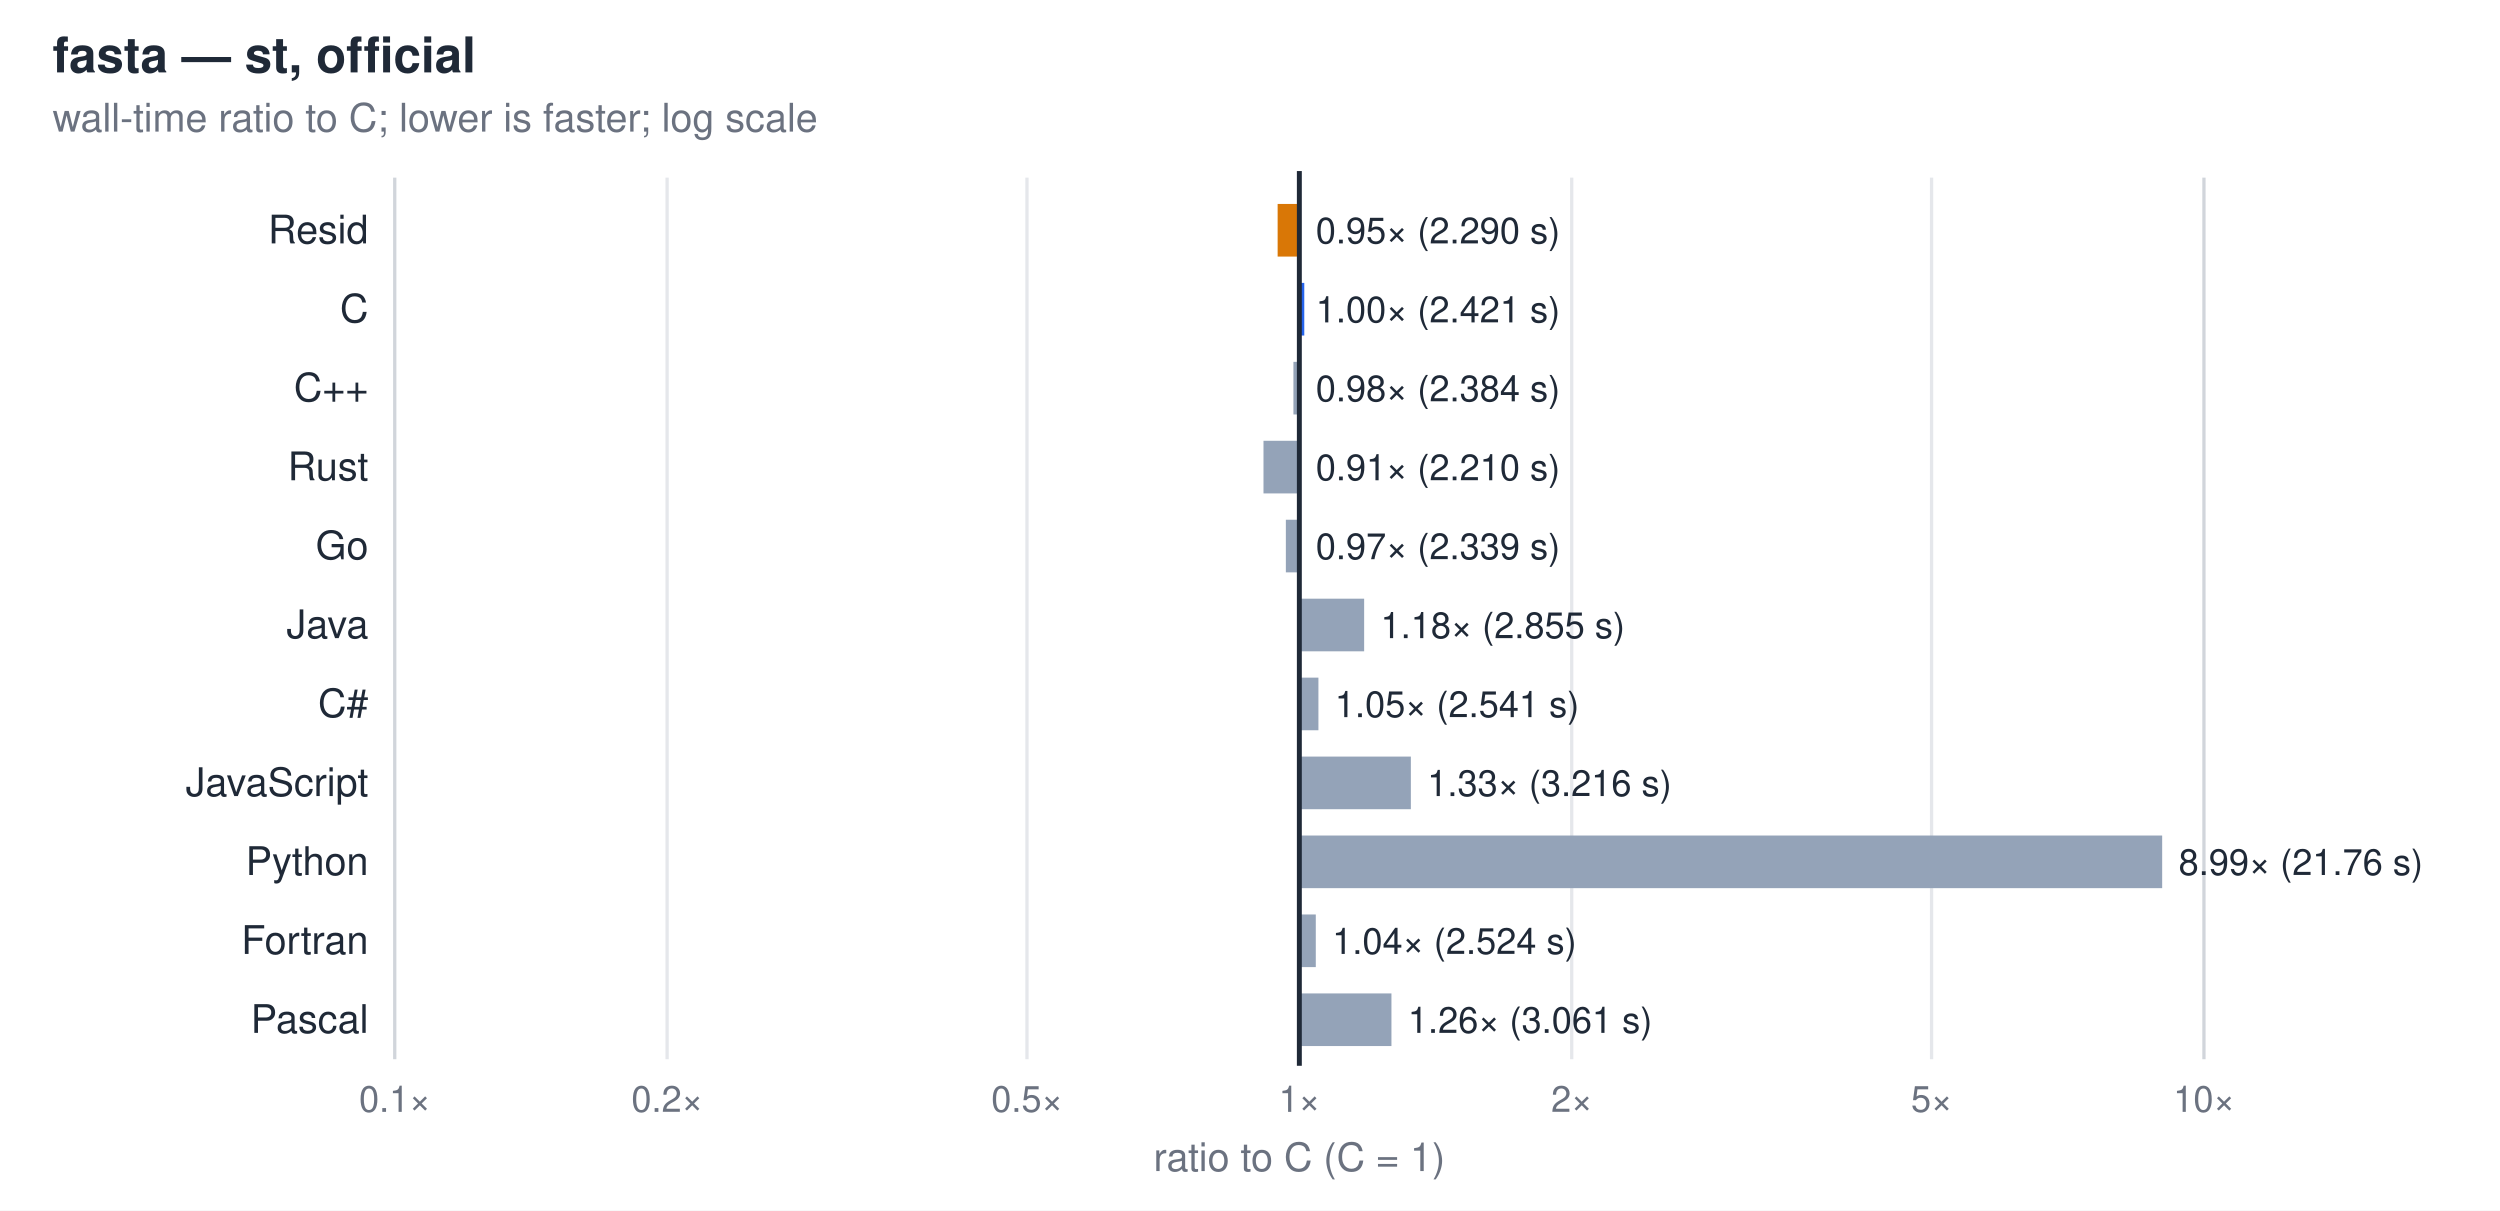
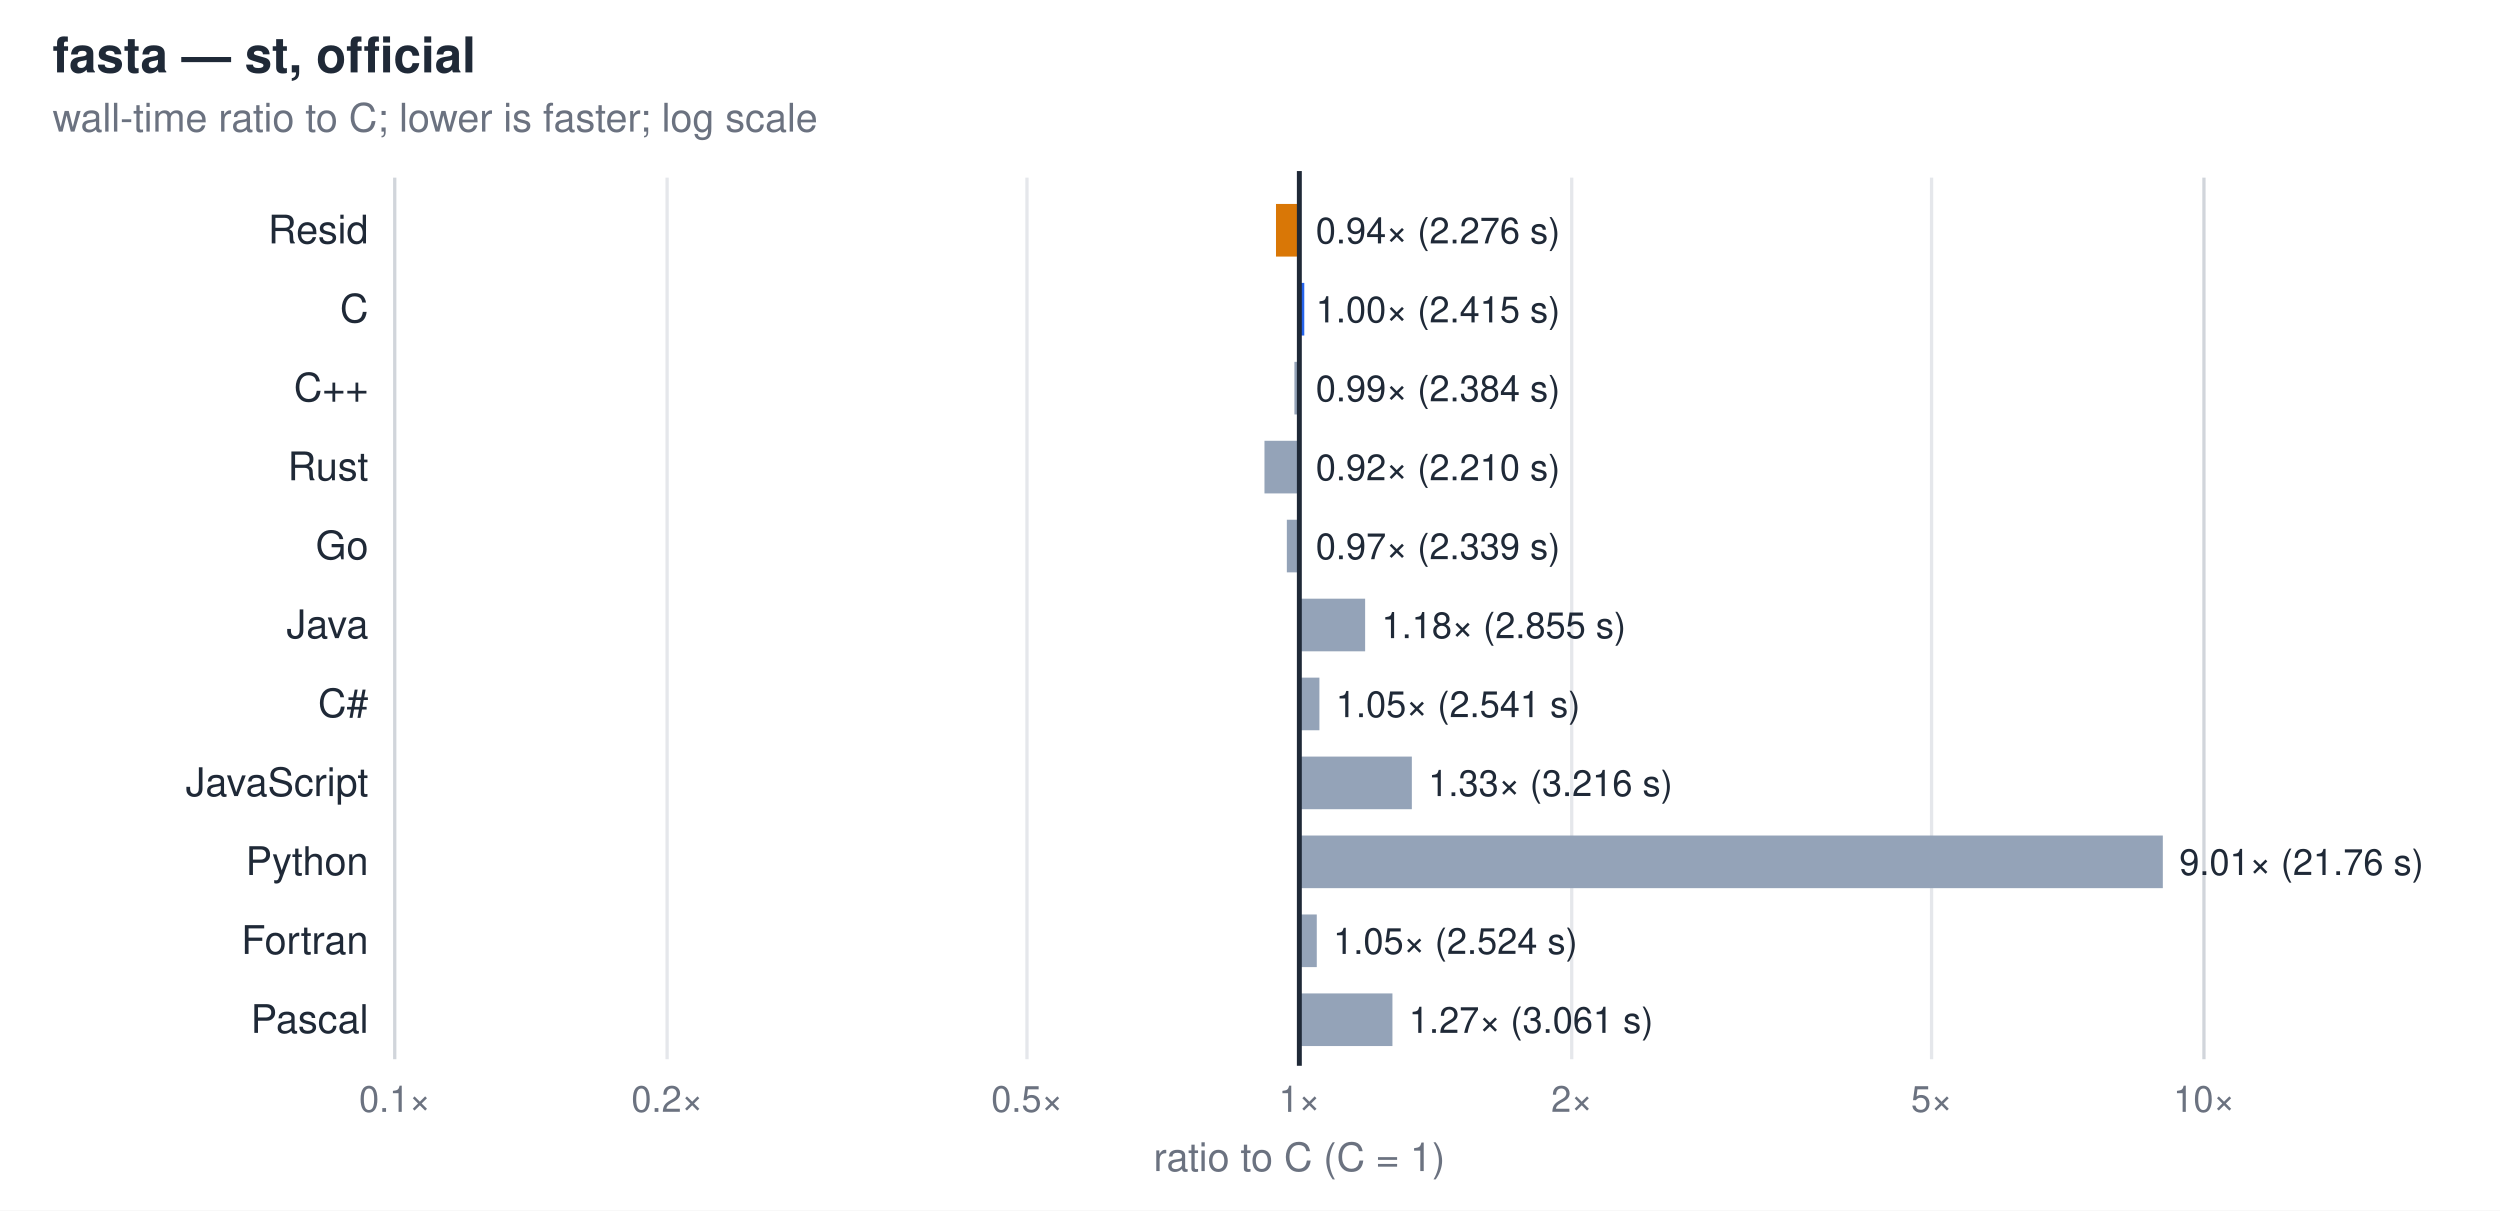
<svg xmlns="http://www.w3.org/2000/svg" width="760" height="368" viewBox="0 0 760 368" font-family="Helvetica, Arial, sans-serif" font-size="12">
  <rect x="0" y="0" width="760" height="368" fill="#ffffff" />
  <text x="16" y="22" font-size="15" font-weight="bold" fill="#1f2937">fasta — st, official</text>
  <text x="16" y="40" fill="#6b7280">wall-time ratio to C; lower is faster; log scale</text>
  <line x1="120.0" y1="54" x2="120.0" y2="322" stroke="#d1d5db" stroke-width="1" />
  <text x="120.0" y="338" text-anchor="middle" fill="#6b7280" font-size="11">0.1×</text>
  <line x1="202.8" y1="54" x2="202.8" y2="322" stroke="#e5e7eb" stroke-width="1" />
  <text x="202.8" y="338" text-anchor="middle" fill="#6b7280" font-size="11">0.2×</text>
  <line x1="312.2" y1="54" x2="312.2" y2="322" stroke="#e5e7eb" stroke-width="1" />
  <text x="312.2" y="338" text-anchor="middle" fill="#6b7280" font-size="11">0.5×</text>
  <line x1="395.0" y1="54" x2="395.0" y2="322" stroke="#d1d5db" stroke-width="1" />
  <text x="395.0" y="338" text-anchor="middle" fill="#6b7280" font-size="11">1×</text>
  <line x1="477.8" y1="54" x2="477.8" y2="322" stroke="#e5e7eb" stroke-width="1" />
  <text x="477.8" y="338" text-anchor="middle" fill="#6b7280" font-size="11">2×</text>
  <line x1="587.2" y1="54" x2="587.2" y2="322" stroke="#e5e7eb" stroke-width="1" />
  <text x="587.2" y="338" text-anchor="middle" fill="#6b7280" font-size="11">5×</text>
  <line x1="670.0" y1="54" x2="670.0" y2="322" stroke="#d1d5db" stroke-width="1" />
  <text x="670.0" y="338" text-anchor="middle" fill="#6b7280" font-size="11">10×</text>
  <text x="112" y="74.0" text-anchor="end" fill="#1f2937">Resid</text>
-   <rect x="388.4" y="62" width="6.6" height="16" fill="#d97706" />
-   <text x="400.0" y="74.0" fill="#1f2937" font-size="11">0.95×  (2.290 s)</text>
+   <rect x="387.9" y="62" width="7.1" height="16" fill="#d97706" />
+   <text x="400.0" y="74.0" fill="#1f2937" font-size="11">0.94×  (2.276 s)</text>
  <text x="112" y="98.0" text-anchor="end" fill="#1f2937">C</text>
  <rect x="395.0" y="86" width="1.5" height="16" fill="#2563eb" />
-   <text x="400.0" y="98.0" fill="#1f2937" font-size="11">1.00×  (2.421 s)</text>
+   <text x="400.0" y="98.0" fill="#1f2937" font-size="11">1.00×  (2.415 s)</text>
  <text x="112" y="122.0" text-anchor="end" fill="#1f2937">C++</text>
-   <rect x="393.2" y="110" width="1.8" height="16" fill="#94a3b8" />
-   <text x="400.0" y="122.0" fill="#1f2937" font-size="11">0.98×  (2.384 s)</text>
+   <rect x="393.5" y="110" width="1.5" height="16" fill="#94a3b8" />
+   <text x="400.0" y="122.0" fill="#1f2937" font-size="11">0.99×  (2.384 s)</text>
  <text x="112" y="146.0" text-anchor="end" fill="#1f2937">Rust</text>
-   <rect x="384.1" y="134" width="10.9" height="16" fill="#94a3b8" />
-   <text x="400.0" y="146.0" fill="#1f2937" font-size="11">0.91×  (2.210 s)</text>
+   <rect x="384.4" y="134" width="10.6" height="16" fill="#94a3b8" />
+   <text x="400.0" y="146.0" fill="#1f2937" font-size="11">0.92×  (2.210 s)</text>
  <text x="112" y="170.0" text-anchor="end" fill="#1f2937">Go</text>
-   <rect x="390.9" y="158" width="4.1" height="16" fill="#94a3b8" />
+   <rect x="391.2" y="158" width="3.8" height="16" fill="#94a3b8" />
  <text x="400.0" y="170.0" fill="#1f2937" font-size="11">0.97×  (2.339 s)</text>
  <text x="112" y="194.0" text-anchor="end" fill="#1f2937">Java</text>
-   <rect x="395.0" y="182" width="19.7" height="16" fill="#94a3b8" />
-   <text x="419.7" y="194.0" fill="#1f2937" font-size="11">1.18×  (2.855 s)</text>
+   <rect x="395.0" y="182" width="20.0" height="16" fill="#94a3b8" />
+   <text x="420.0" y="194.0" fill="#1f2937" font-size="11">1.18×  (2.855 s)</text>
  <text x="112" y="218.0" text-anchor="end" fill="#1f2937">C#</text>
-   <rect x="395.0" y="206" width="5.8" height="16" fill="#94a3b8" />
-   <text x="405.8" y="218.0" fill="#1f2937" font-size="11">1.05×  (2.541 s)</text>
+   <rect x="395.0" y="206" width="6.1" height="16" fill="#94a3b8" />
+   <text x="406.1" y="218.0" fill="#1f2937" font-size="11">1.05×  (2.541 s)</text>
  <text x="112" y="242.0" text-anchor="end" fill="#1f2937">JavaScript</text>
-   <rect x="395.0" y="230" width="33.9" height="16" fill="#94a3b8" />
-   <text x="433.9" y="242.0" fill="#1f2937" font-size="11">1.33×  (3.216 s)</text>
+   <rect x="395.0" y="230" width="34.2" height="16" fill="#94a3b8" />
+   <text x="434.2" y="242.0" fill="#1f2937" font-size="11">1.33×  (3.216 s)</text>
  <text x="112" y="266.0" text-anchor="end" fill="#1f2937">Python</text>
-   <rect x="395.0" y="254" width="262.3" height="16" fill="#94a3b8" />
-   <text x="662.3" y="266.0" fill="#1f2937" font-size="11">8.99×  (21.76 s)</text>
+   <rect x="395.0" y="254" width="262.5" height="16" fill="#94a3b8" />
+   <text x="662.5" y="266.0" fill="#1f2937" font-size="11">9.01×  (21.76 s)</text>
  <text x="112" y="290.0" text-anchor="end" fill="#1f2937">Fortran</text>
-   <rect x="395.0" y="278" width="5.0" height="16" fill="#94a3b8" />
-   <text x="405.0" y="290.0" fill="#1f2937" font-size="11">1.04×  (2.524 s)</text>
+   <rect x="395.0" y="278" width="5.3" height="16" fill="#94a3b8" />
+   <text x="405.3" y="290.0" fill="#1f2937" font-size="11">1.05×  (2.524 s)</text>
  <text x="112" y="314.0" text-anchor="end" fill="#1f2937">Pascal</text>
-   <rect x="395.0" y="302" width="28.0" height="16" fill="#94a3b8" />
-   <text x="428.0" y="314.0" fill="#1f2937" font-size="11">1.26×  (3.061 s)</text>
+   <rect x="395.0" y="302" width="28.3" height="16" fill="#94a3b8" />
+   <text x="428.3" y="314.0" fill="#1f2937" font-size="11">1.27×  (3.061 s)</text>
  <line x1="395.0" y1="52" x2="395.0" y2="324" stroke="#1f2937" stroke-width="1.5" />
  <text x="395.0" y="356" text-anchor="middle" fill="#6b7280">ratio to C (C = 1)</text>
</svg>
